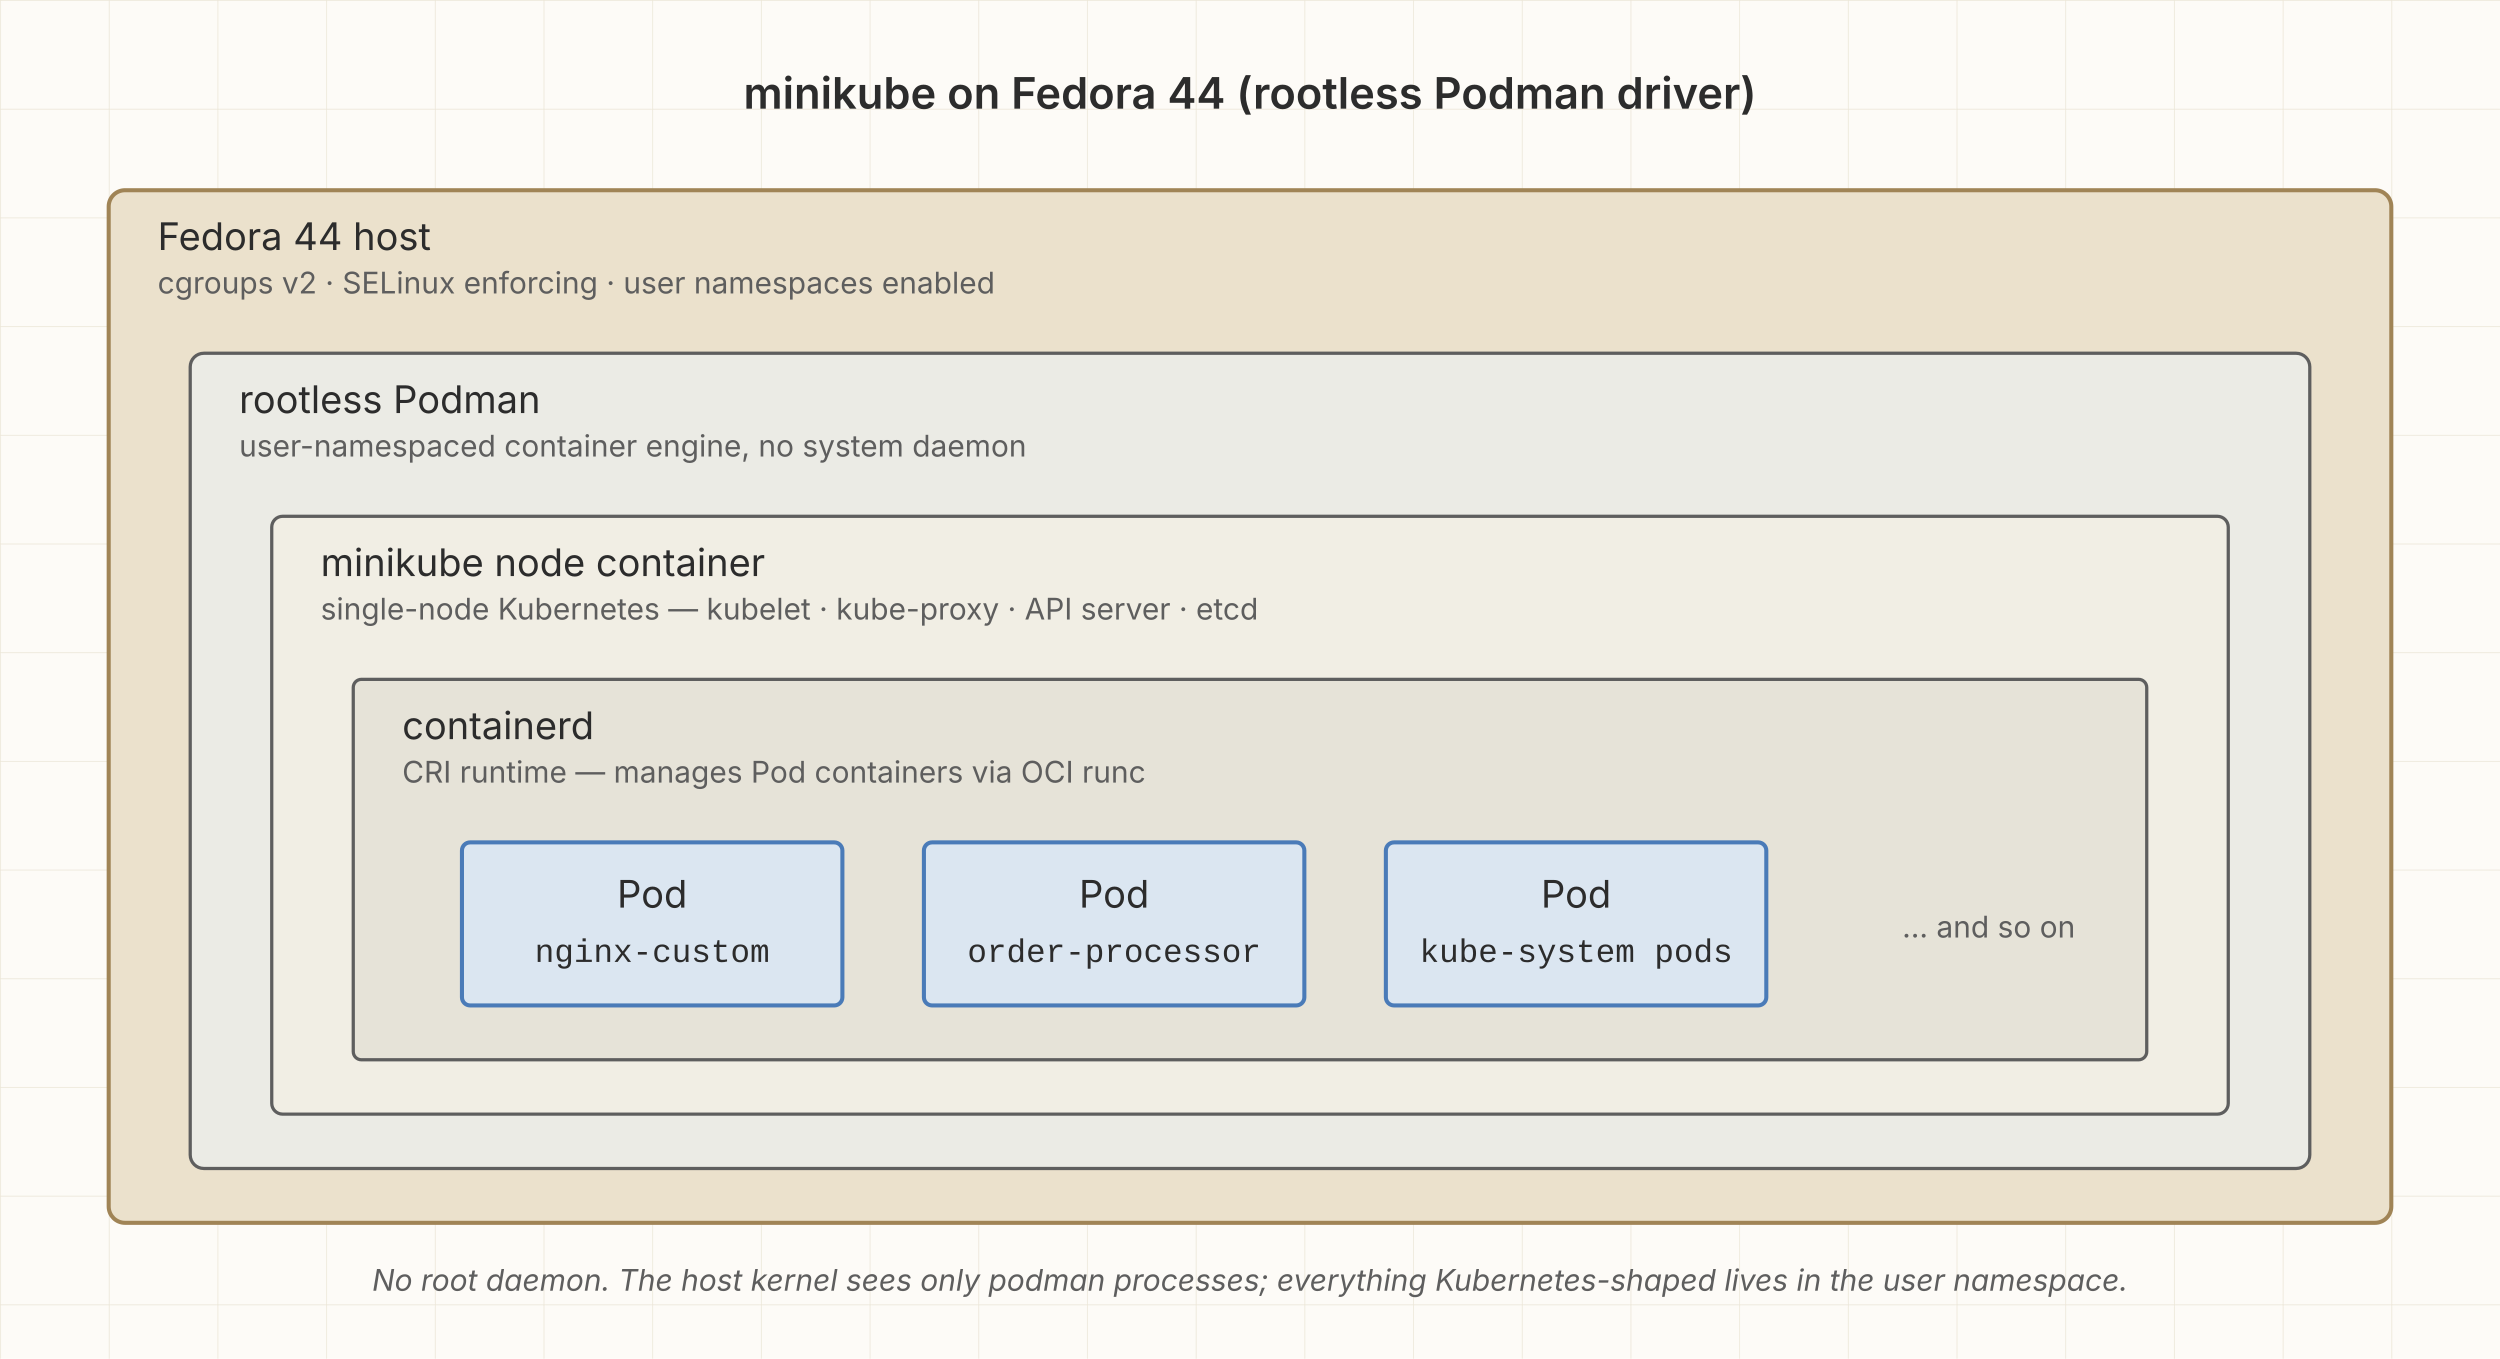
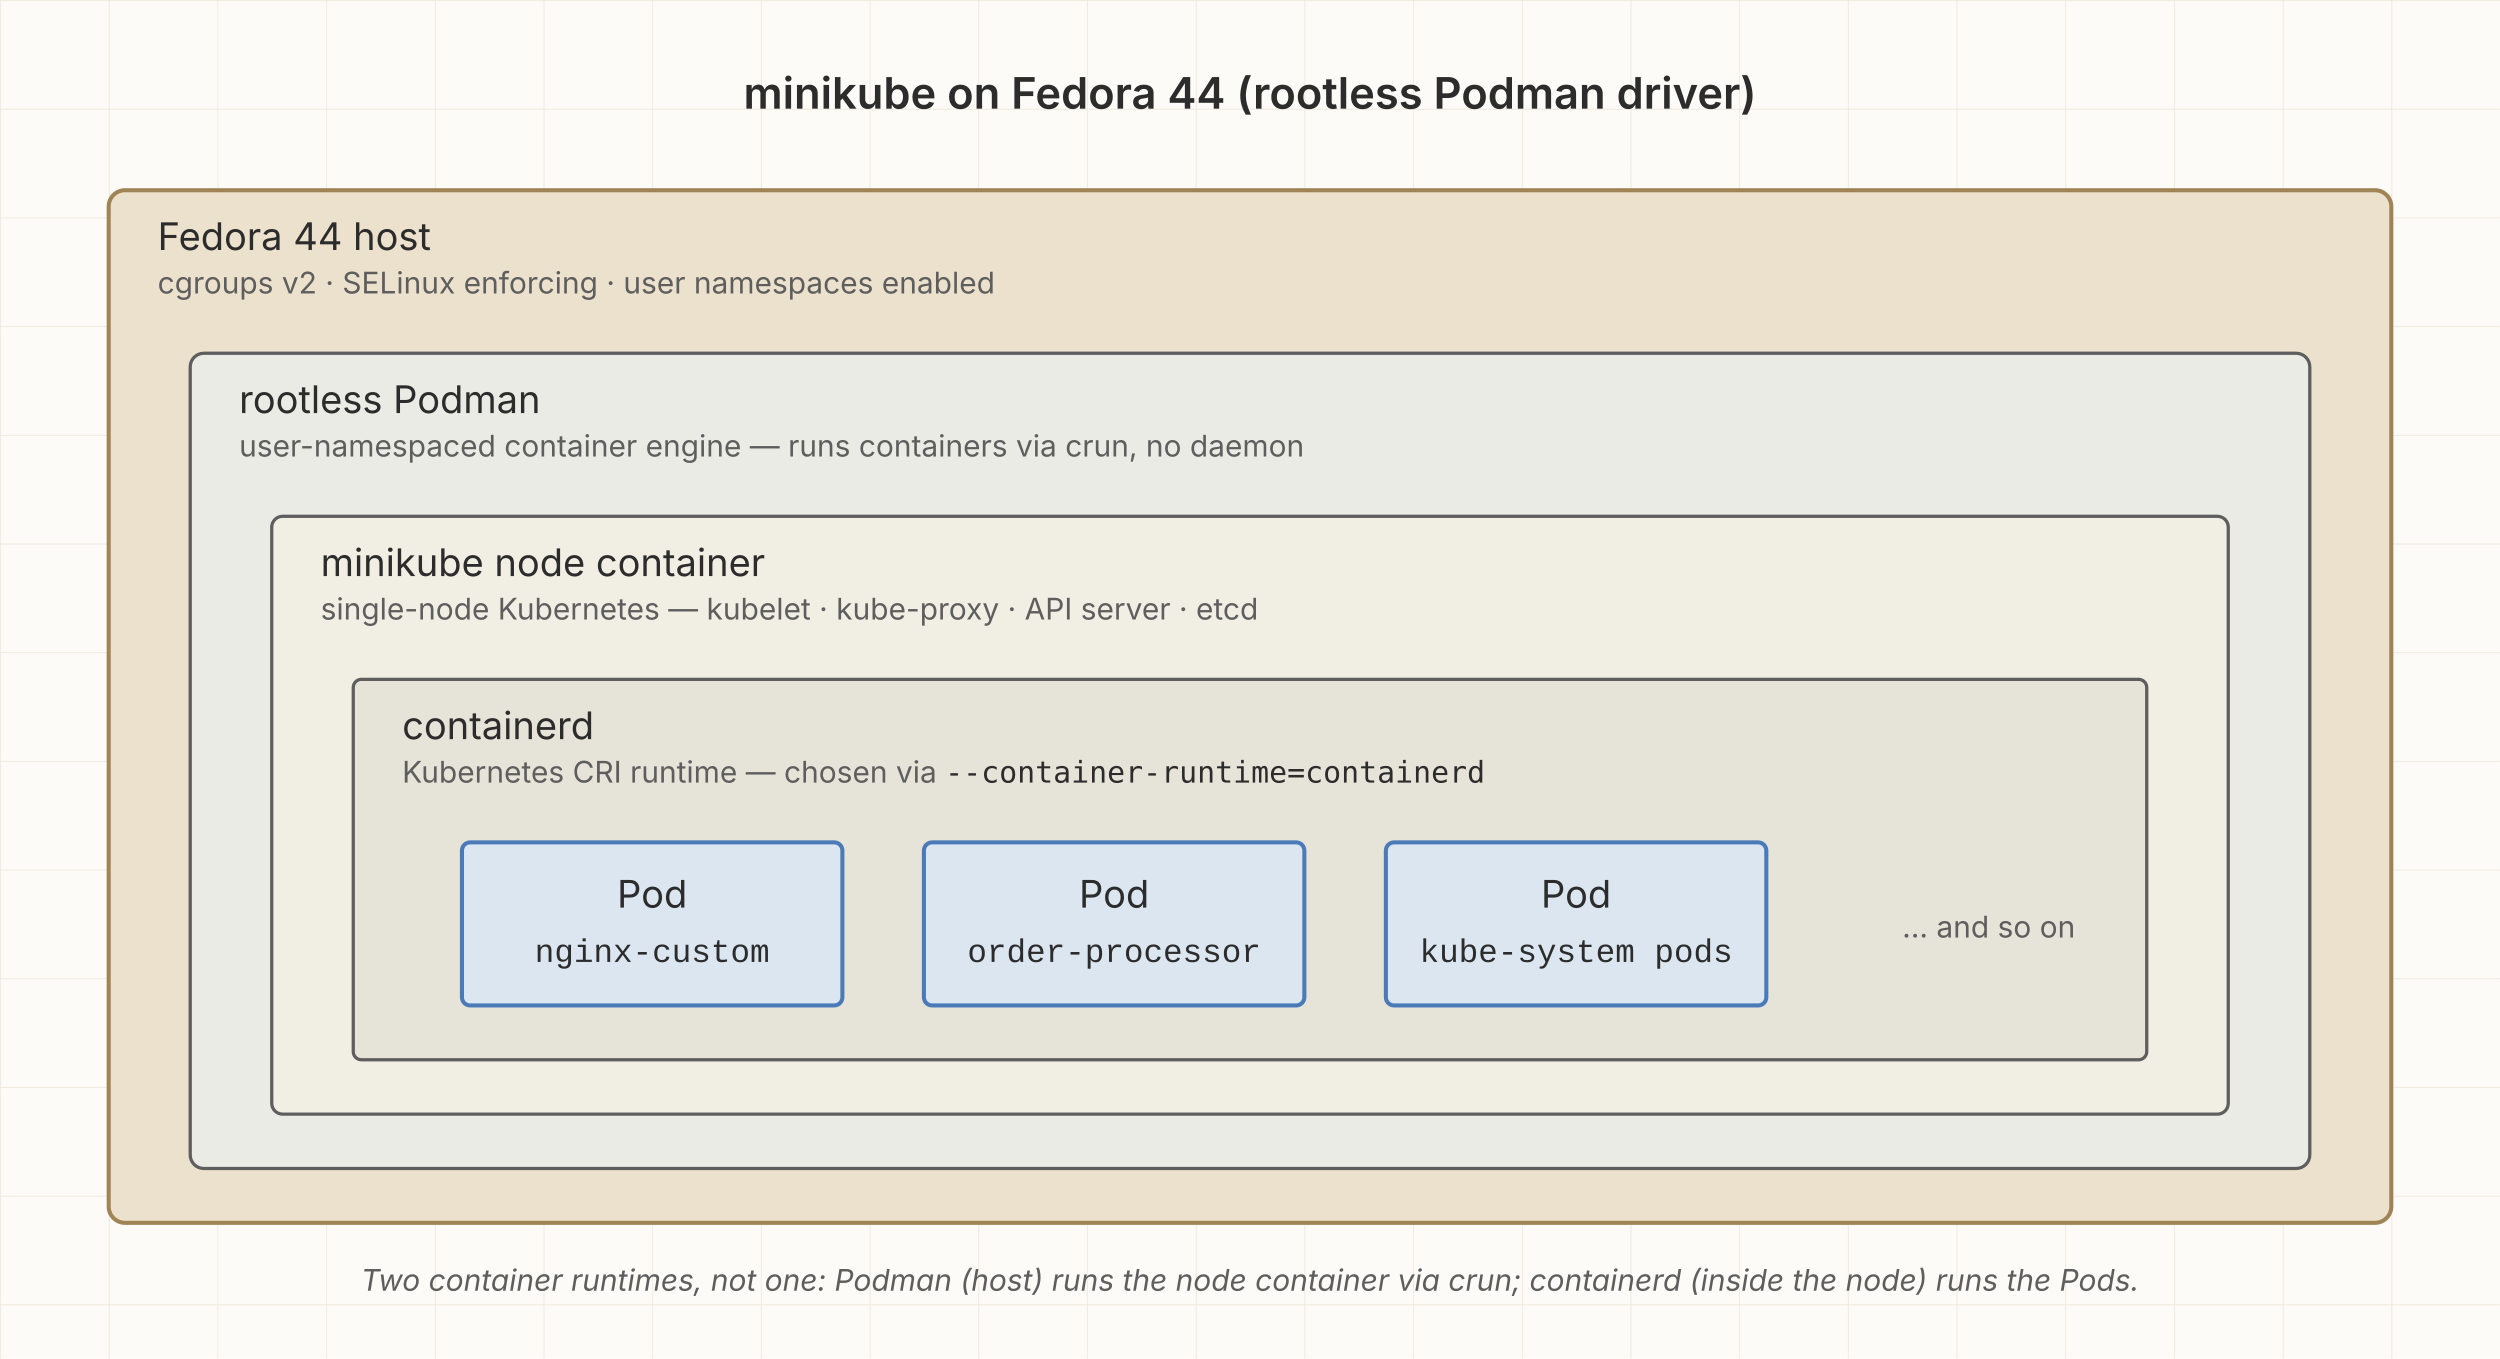
<svg xmlns="http://www.w3.org/2000/svg" width="100%" viewBox="0 0 920 500" font-family="system-ui, -apple-system, sans-serif" font-size="14">
  <defs>
    <pattern id="grid" width="40" height="40" patternUnits="userSpaceOnUse">
      <path d="M 40 0 L 0 0 L 0 40" fill="none" stroke="#ebe5d6" stroke-width="0.5" />
    </pattern>
  </defs>
  <style>
    .blue    { fill: #dbe6f1; stroke: #4a7bb8; stroke-width: 1.5; }
    .tan     { fill: #ebe1cc; stroke: #a08456; stroke-width: 1.5; }
    .neutral { fill: #ebebe5; stroke: #5e5e5e; stroke-width: 1.2; }
    .neutral-2 { fill: #f1eee4; stroke: #5e5e5e; stroke-width: 1.2; }
    .neutral-3 { fill: #e6e3d8; stroke: #5e5e5e; stroke-width: 1.2; }
    .label    { fill: #2c2c2c; }
    .sublabel { fill: #5e5e5e; font-size: 11px; }
    .title    { fill: #2c2c2c; font-weight: 600; font-size: 16px; }
    .mono     { font-family: ui-monospace, SFMono-Regular, Menlo, "Courier New", monospace; font-size: 12px; fill: #2c2c2c; }
    .footnote { fill: #5e5e5e; font-size: 11px; font-style: italic; }
  </style>
  <rect width="920" height="500" fill="#fdfbf7" />
  <rect width="920" height="500" fill="url(#grid)" />
  <text x="460" y="40" text-anchor="middle" class="title">minikube on Fedora 44 (rootless Podman driver)</text>
  <rect x="40" y="70" width="840" height="380" rx="6" class="tan" />
  <text x="58" y="92" class="label">Fedora 44 host</text>
  <text x="58" y="108" class="sublabel">cgroups v2 · SELinux enforcing · user namespaces enabled</text>
  <rect x="70" y="130" width="780" height="300" rx="5" class="neutral" />
  <text x="88" y="152" class="label">rootless Podman</text>
-   <text x="88" y="168" class="sublabel">user-namespaced container engine, no system daemon</text>
+   <text x="88" y="168" class="sublabel">user-namespaced container engine — runs containers via crun, no daemon</text>
  <rect x="100" y="190" width="720" height="220" rx="4" class="neutral-2" />
  <text x="118" y="212" class="label">minikube node container</text>
  <text x="118" y="228" class="sublabel">single-node Kubernetes — kubelet · kube-proxy · API server · etcd</text>
  <rect x="130" y="250" width="660" height="140" rx="3" class="neutral-3" />
  <text x="148" y="272" class="label">containerd</text>
-   <text x="148" y="288" class="sublabel">CRI runtime — manages Pod containers via OCI runc</text>
+   <text x="148" y="288" class="sublabel">Kubernetes CRI runtime — chosen via <tspan font-family="ui-monospace, SFMono-Regular, Menlo, monospace" fill="#2c2c2c">--container-runtime=containerd</tspan>
+   </text>
  <rect x="170" y="310" width="140" height="60" rx="3" class="blue" />
  <text x="240" y="334" text-anchor="middle" class="label">Pod</text>
  <text x="240" y="354" text-anchor="middle" class="mono">nginx-custom</text>
  <rect x="340" y="310" width="140" height="60" rx="3" class="blue" />
  <text x="410" y="334" text-anchor="middle" class="label">Pod</text>
  <text x="410" y="354" text-anchor="middle" class="mono">order-processor</text>
  <rect x="510" y="310" width="140" height="60" rx="3" class="blue" />
  <text x="580" y="334" text-anchor="middle" class="label">Pod</text>
  <text x="580" y="354" text-anchor="middle" class="mono">kube-system pods</text>
  <text x="700" y="345" class="sublabel">… and so on</text>
-   <text x="460" y="475" text-anchor="middle" class="footnote">No root daemon. The host kernel sees only podman processes; everything Kubernetes-shaped lives in the user namespace.</text>
+   <text x="460" y="475" text-anchor="middle" class="footnote">Two container runtimes, not one: Podman (host) runs the node container via crun; containerd (inside the node) runs the Pods.</text>
</svg>
